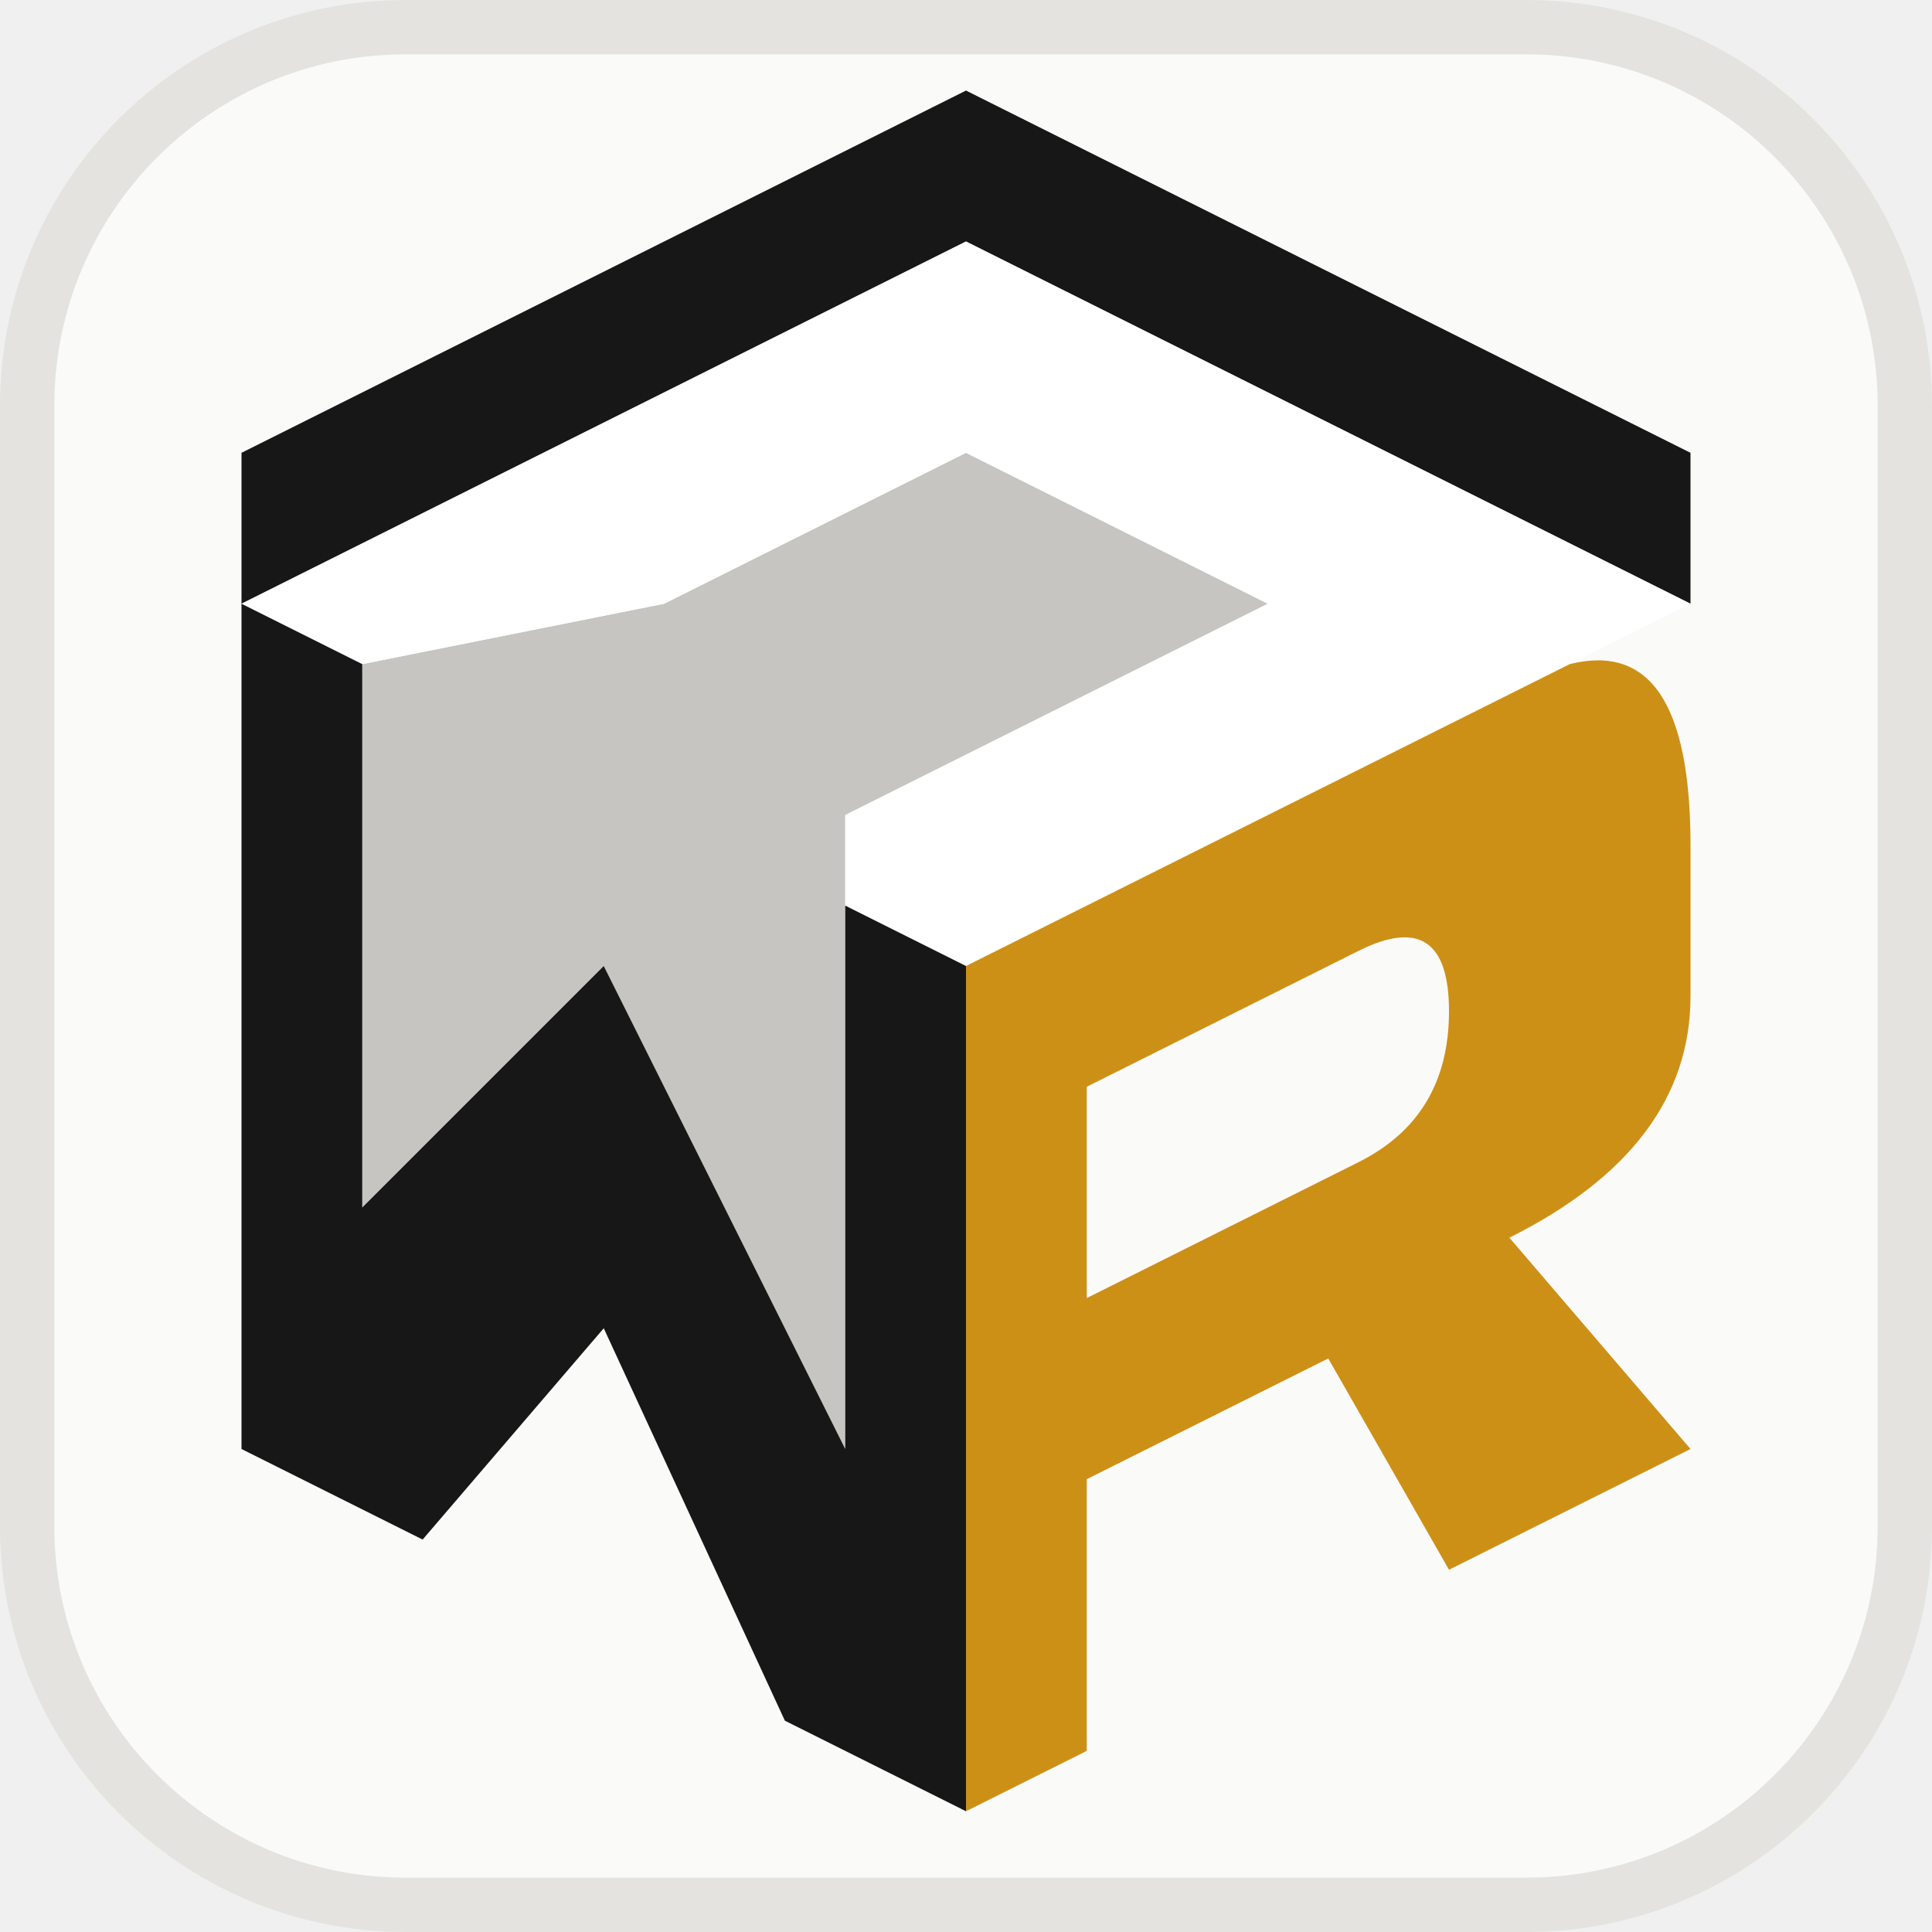
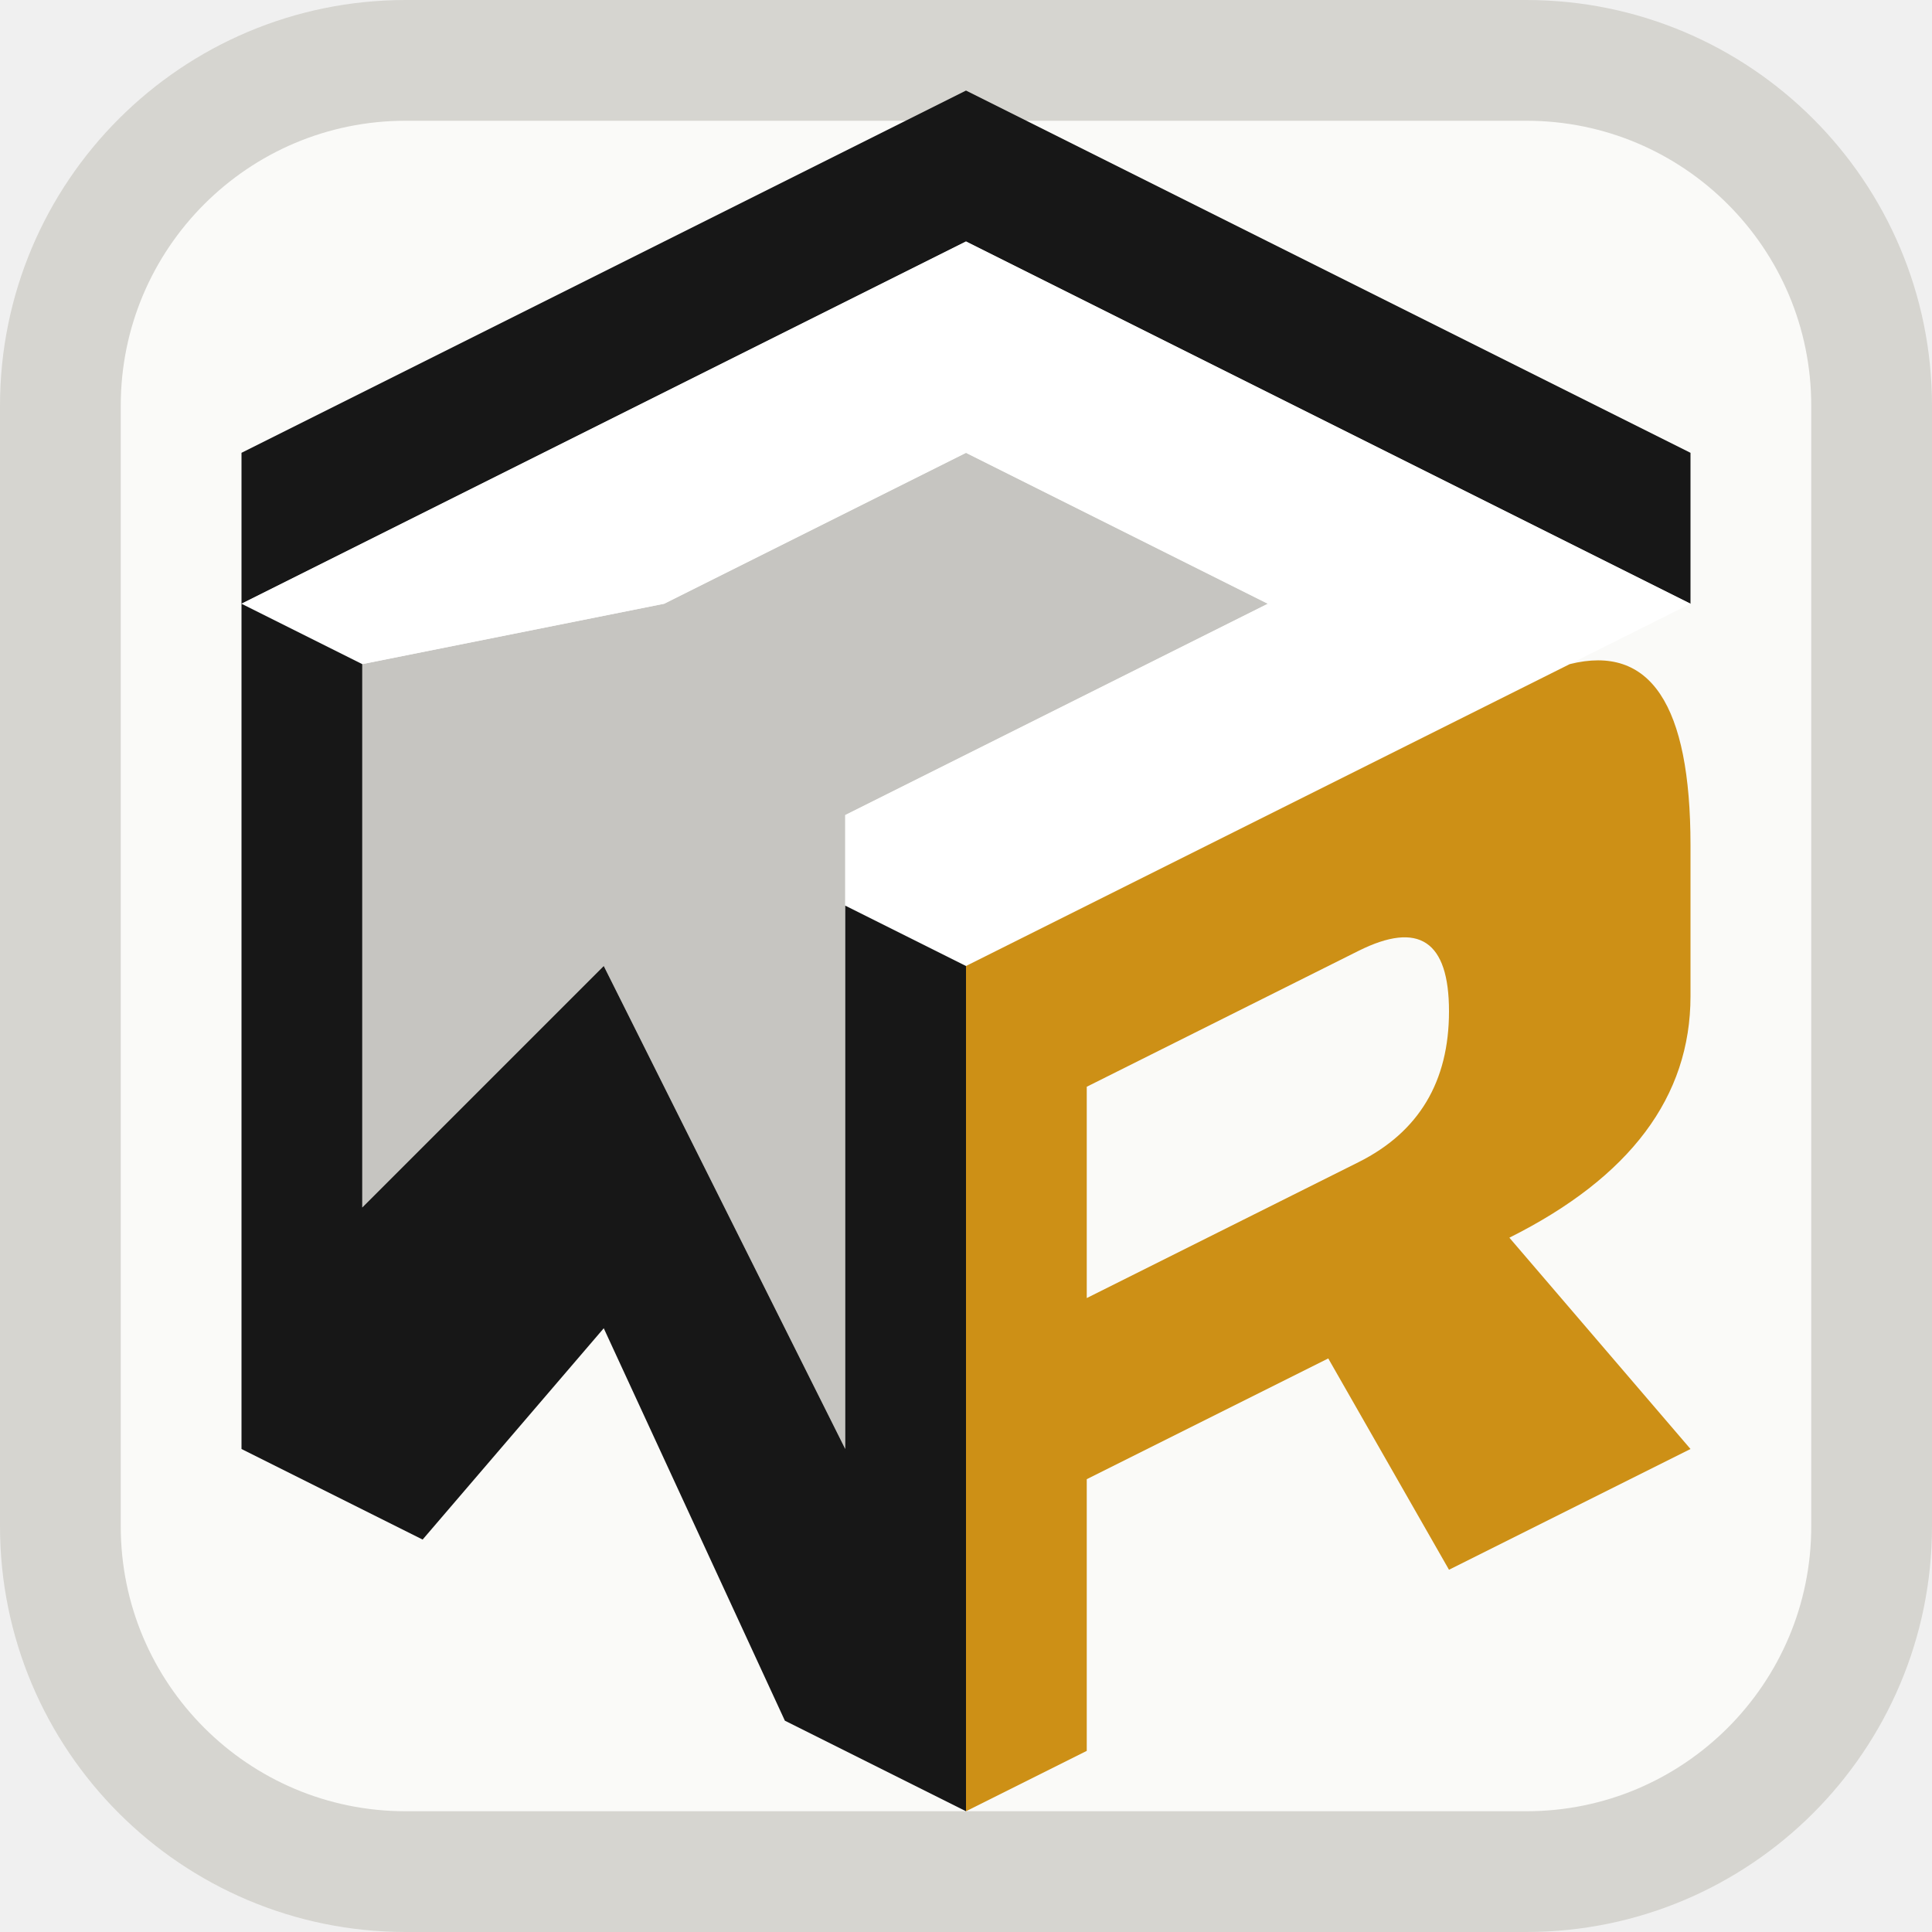
<svg xmlns="http://www.w3.org/2000/svg" viewBox="0 0 32 32" shape-rendering="geometricPrecision">
-   <rect data-favicon-placa="clara" x="0.45" y="0.45" width="31.1" height="31.1" rx="6.27" fill="#FAFAF8" stroke="#E4E3DF" stroke-width="0.9" />
+   <rect data-favicon-placa="clara" x="1" y="1" width="30" height="30" rx="5.72" fill="#FAFAF8" stroke="#D6D5D0" stroke-width="2" />
  <path data-logo-camada="contorno-topo" fill="#171717" d="M4 7.5L16 1.5L28 7.5L28 10L16 4L4 10Z" />
  <path data-logo-face="interna-simplificada" fill="#C6C5C1" d="M14 13.5L16 12.5L21 10L16 7.5L11 10L6 11L6 20L10 16L14 24Z" />
  <path data-logo-face="topo" fill="#FFFFFF" d="M16 4L28 10L16 16L14 15L14 13.5L16 12.5L21 10L16 7.5L11 10L6 11L4 10Z" />
  <path data-logo-face="w-externa" fill="#171717" d="M4 10L6 11L6 20L10 16L14 24L14 15L16 16L16 30L13 28.5L10 22L7 25.5L4 24Z" />
  <path data-logo-face="r-externa" fill="#CD9016" fill-rule="evenodd" d="M16 16L26 11Q28 10.5 28 14L28 16.5Q28 19 25 20.5L28 24L24 26L22 22.5L18 24.5L18 29L16 30ZM18 18L18 21.5L22.5 19.25Q24 18.5 24 16.75Q24 15 22.5 15.75Z" />
</svg>
